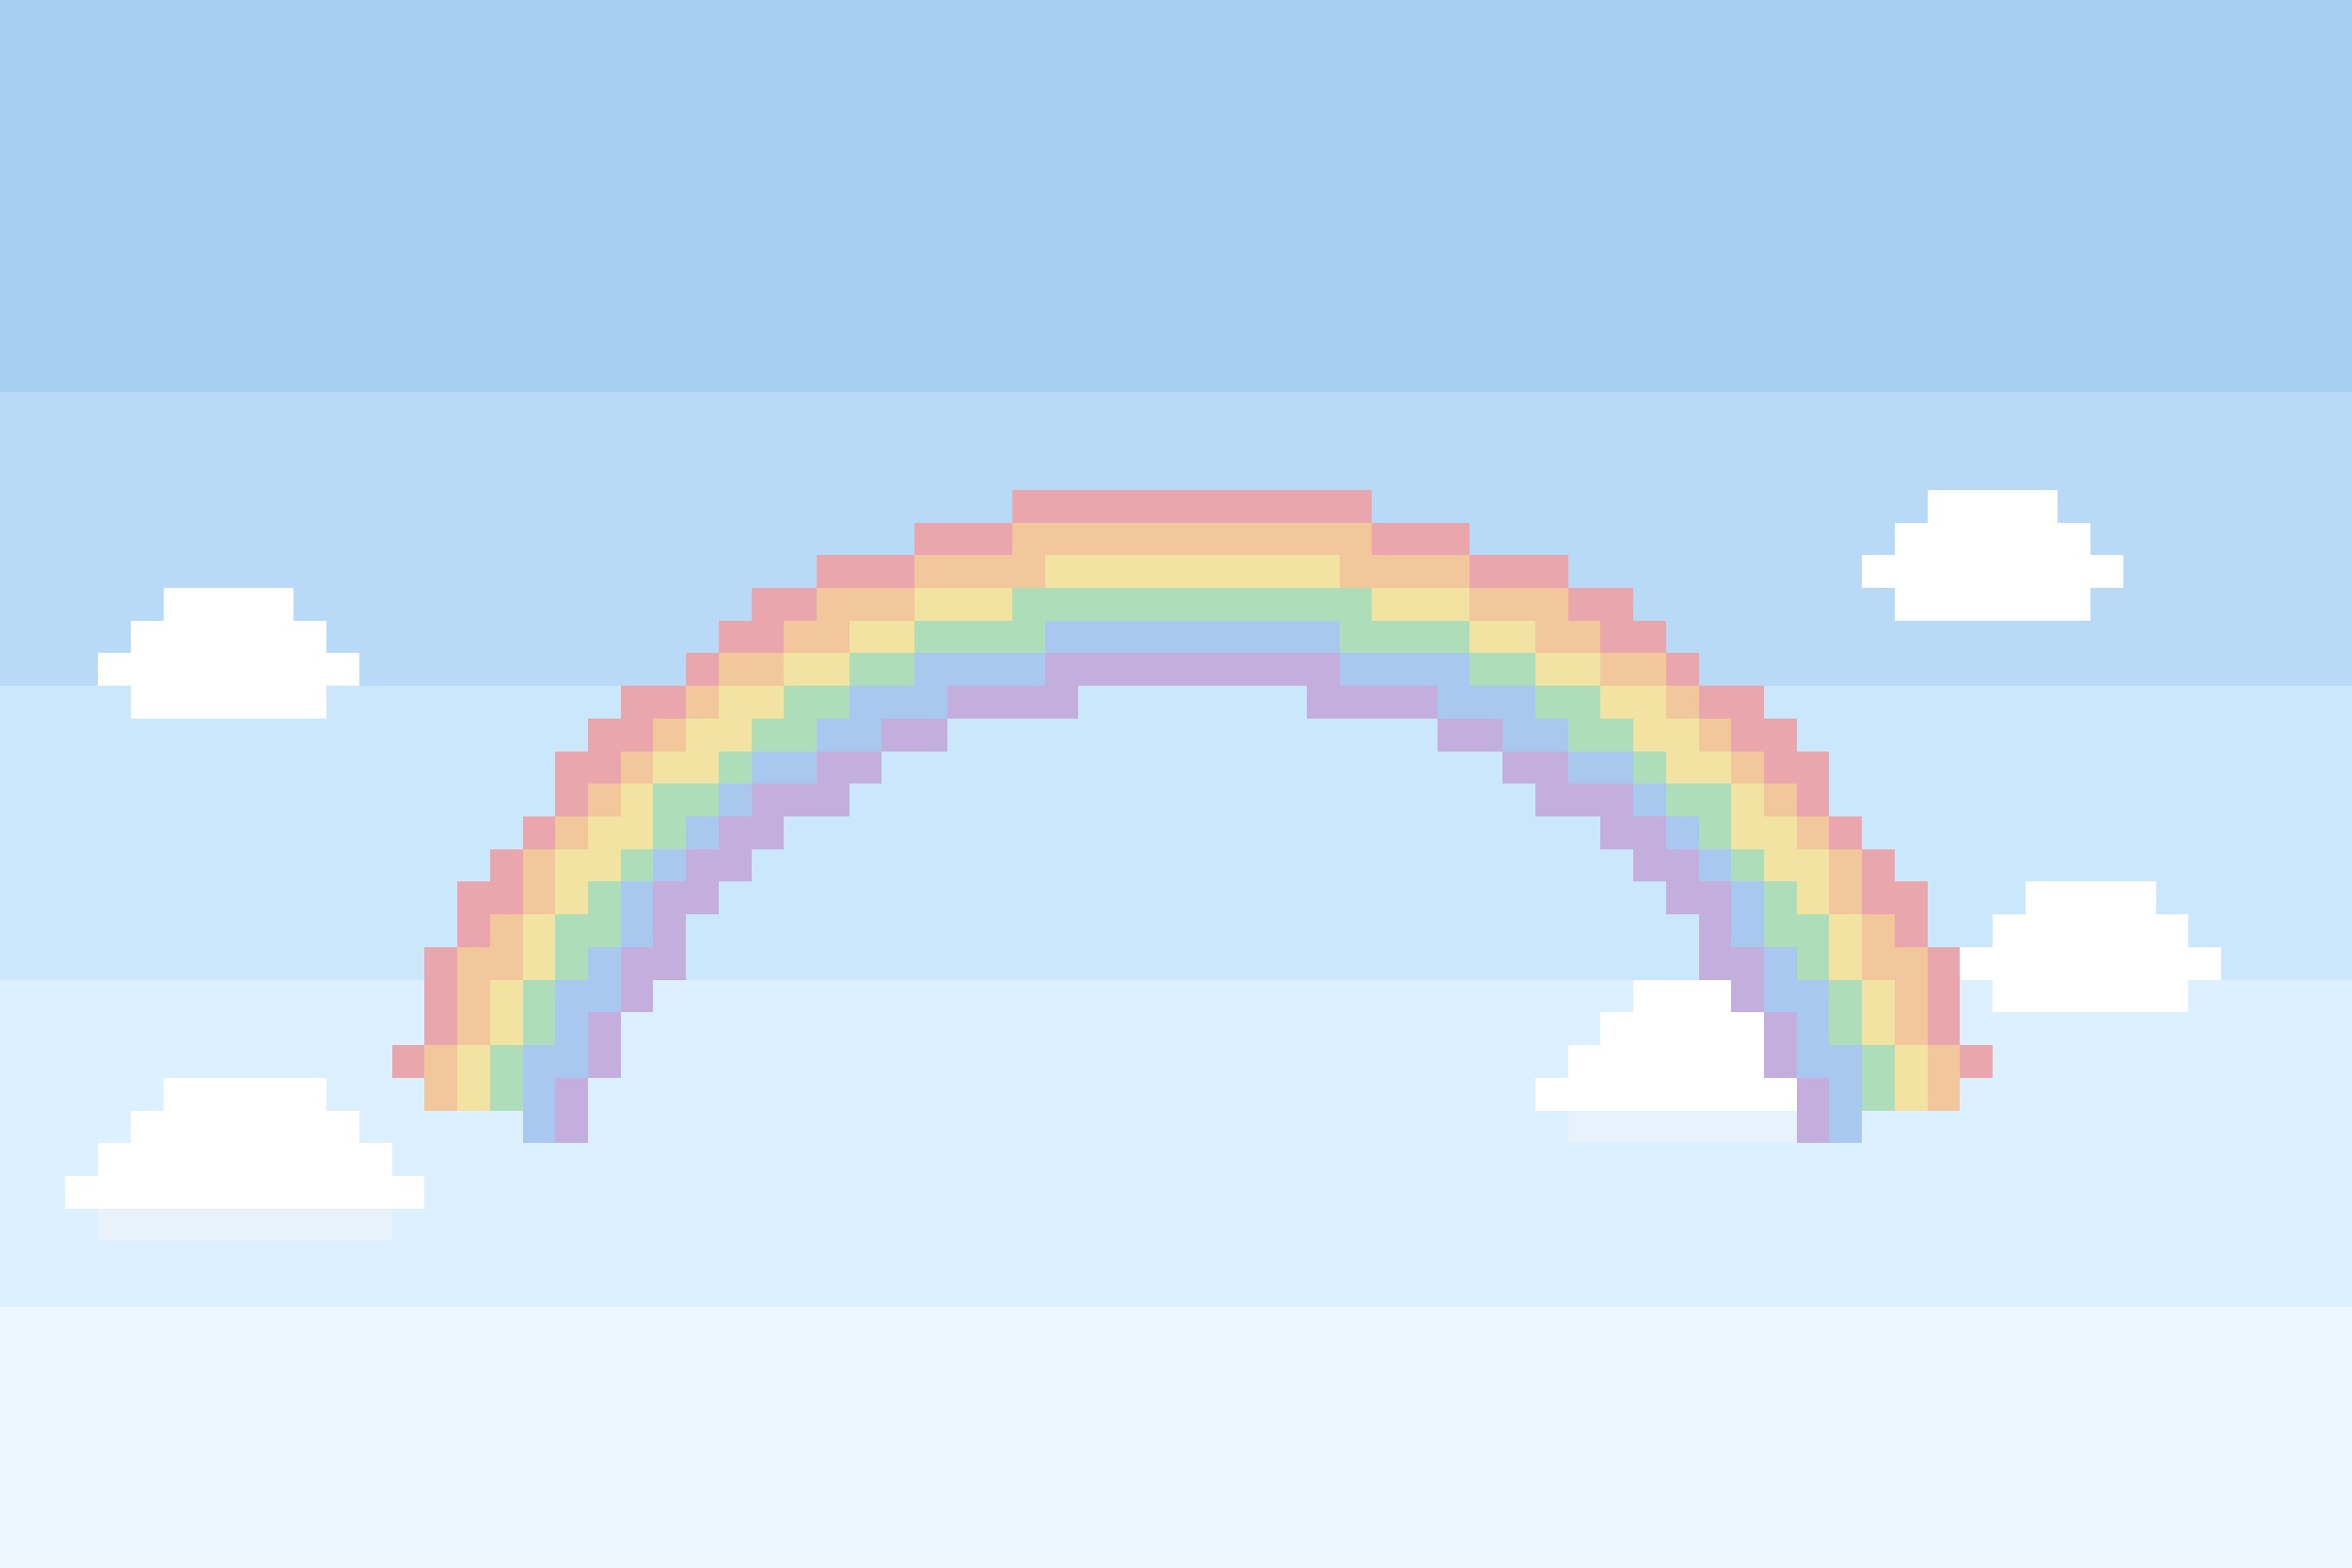
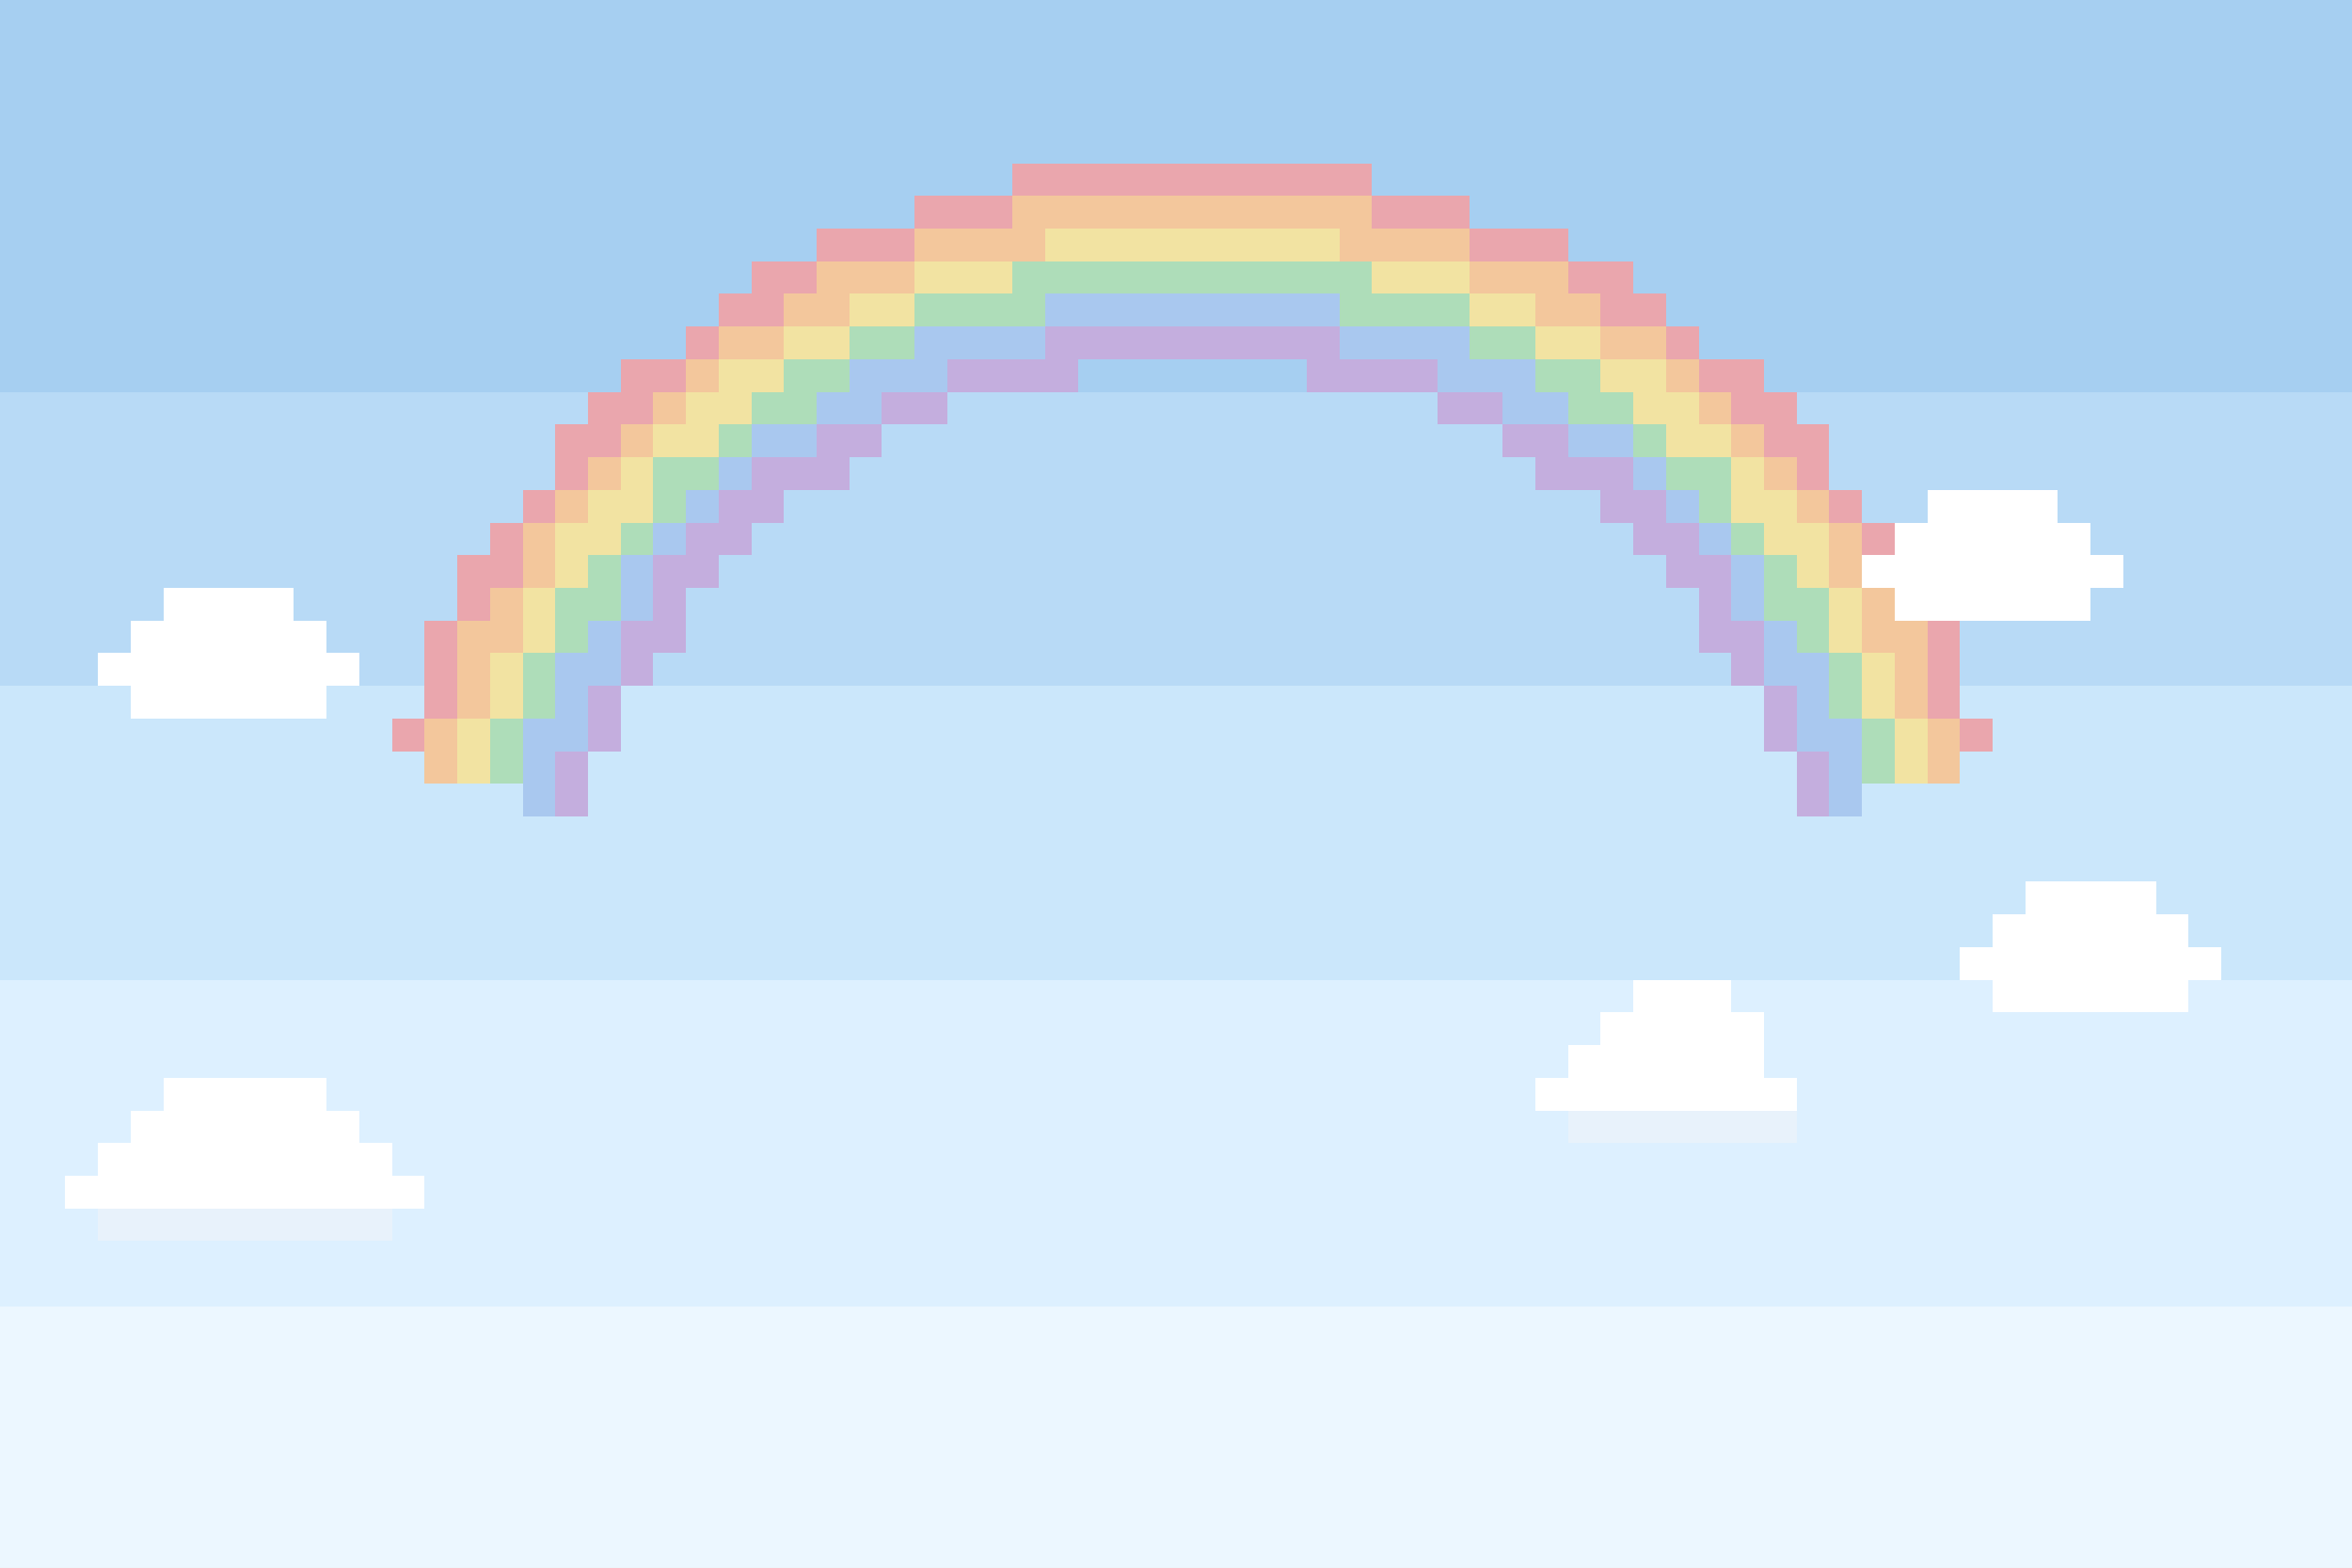
<svg xmlns="http://www.w3.org/2000/svg" viewBox="0 0 72 48" shape-rendering="crispEdges" preserveAspectRatio="xMidYMid slice">
  <rect x="0" y="0" width="72.02" height="1.02" fill="#A6CFF1" />
  <rect x="0" y="1" width="72.02" height="1.02" fill="#A6CFF1" />
  <rect x="0" y="2" width="72.02" height="1.02" fill="#A6CFF1" />
  <rect x="0" y="3" width="72.02" height="1.02" fill="#A6CFF1" />
  <rect x="0" y="4" width="72.02" height="1.02" fill="#A6CFF1" />
-   <rect x="0" y="5" width="72.02" height="1.02" fill="#A6CFF1" />
-   <rect x="0" y="6" width="72.02" height="1.02" fill="#A6CFF1" />
-   <rect x="0" y="7" width="72.02" height="1.02" fill="#A6CFF1" />
-   <rect x="0" y="8" width="72.02" height="1.02" fill="#A6CFF1" />
-   <rect x="0" y="9" width="72.02" height="1.02" fill="#A6CFF1" />
-   <rect x="0" y="10" width="72.02" height="1.02" fill="#A6CFF1" />
-   <rect x="0" y="11" width="72.02" height="1.02" fill="#A6CFF1" />
-   <rect x="0" y="12" width="72.02" height="1.02" fill="#B8DAF6" />
-   <rect x="0" y="13" width="72.02" height="1.02" fill="#B8DAF6" />
-   <rect x="0" y="14" width="72.02" height="1.02" fill="#B8DAF6" />
-   <rect x="0" y="15" width="31.02" height="1.02" fill="#B8DAF6" />
-   <rect x="31" y="15" width="11.02" height="1.02" fill="#EAA6AD" />
-   <rect x="42" y="15" width="17.02" height="1.02" fill="#B8DAF6" />
+   <rect x="0" y="5" width="31.02" height="1.02" fill="#A6CFF1" />
+   <rect x="31" y="5" width="11.02" height="1.02" fill="#EAA6AD" />
+   <rect x="42" y="5" width="30.02" height="1.02" fill="#A6CFF1" />
+   <rect x="0" y="6" width="28.02" height="1.02" fill="#A6CFF1" />
+   <rect x="28" y="6" width="3.02" height="1.02" fill="#EAA6AD" />
+   <rect x="31" y="6" width="11.02" height="1.02" fill="#F3C79C" />
+   <rect x="42" y="6" width="3.02" height="1.02" fill="#EAA6AD" />
+   <rect x="45" y="6" width="27.02" height="1.02" fill="#A6CFF1" />
+   <rect x="0" y="7" width="25.02" height="1.02" fill="#A6CFF1" />
+   <rect x="25" y="7" width="3.02" height="1.02" fill="#EAA6AD" />
+   <rect x="28" y="7" width="4.02" height="1.02" fill="#F3C79C" />
+   <rect x="32" y="7" width="9.02" height="1.02" fill="#F2E3A2" />
+   <rect x="41" y="7" width="4.02" height="1.02" fill="#F3C79C" />
+   <rect x="45" y="7" width="3.02" height="1.02" fill="#EAA6AD" />
+   <rect x="48" y="7" width="24.02" height="1.02" fill="#A6CFF1" />
+   <rect x="0" y="8" width="23.02" height="1.02" fill="#A6CFF1" />
+   <rect x="23" y="8" width="2.02" height="1.02" fill="#EAA6AD" />
+   <rect x="25" y="8" width="3.02" height="1.02" fill="#F3C79C" />
+   <rect x="28" y="8" width="3.02" height="1.02" fill="#F2E3A2" />
+   <rect x="31" y="8" width="11.02" height="1.02" fill="#AEDDB9" />
+   <rect x="42" y="8" width="3.02" height="1.02" fill="#F2E3A2" />
+   <rect x="45" y="8" width="3.02" height="1.02" fill="#F3C79C" />
+   <rect x="48" y="8" width="2.02" height="1.02" fill="#EAA6AD" />
+   <rect x="50" y="8" width="22.02" height="1.02" fill="#A6CFF1" />
+   <rect x="0" y="9" width="22.02" height="1.02" fill="#A6CFF1" />
+   <rect x="22" y="9" width="2.02" height="1.02" fill="#EAA6AD" />
+   <rect x="24" y="9" width="2.02" height="1.02" fill="#F3C79C" />
+   <rect x="26" y="9" width="2.02" height="1.02" fill="#F2E3A2" />
+   <rect x="28" y="9" width="4.02" height="1.02" fill="#AEDDB9" />
+   <rect x="32" y="9" width="9.02" height="1.02" fill="#A9C8EF" />
+   <rect x="41" y="9" width="4.02" height="1.02" fill="#AEDDB9" />
+   <rect x="45" y="9" width="2.02" height="1.02" fill="#F2E3A2" />
+   <rect x="47" y="9" width="2.02" height="1.02" fill="#F3C79C" />
+   <rect x="49" y="9" width="2.02" height="1.02" fill="#EAA6AD" />
+   <rect x="51" y="9" width="21.02" height="1.02" fill="#A6CFF1" />
+   <rect x="0" y="10" width="21.02" height="1.02" fill="#A6CFF1" />
+   <rect x="21" y="10" width="1.02" height="1.02" fill="#EAA6AD" />
+   <rect x="22" y="10" width="2.02" height="1.02" fill="#F3C79C" />
+   <rect x="24" y="10" width="2.02" height="1.02" fill="#F2E3A2" />
+   <rect x="26" y="10" width="2.02" height="1.02" fill="#AEDDB9" />
+   <rect x="28" y="10" width="4.02" height="1.02" fill="#A9C8EF" />
+   <rect x="32" y="10" width="9.02" height="1.02" fill="#C4AEDE" />
+   <rect x="41" y="10" width="4.02" height="1.02" fill="#A9C8EF" />
+   <rect x="45" y="10" width="2.02" height="1.02" fill="#AEDDB9" />
+   <rect x="47" y="10" width="2.02" height="1.02" fill="#F2E3A2" />
+   <rect x="49" y="10" width="2.02" height="1.02" fill="#F3C79C" />
+   <rect x="51" y="10" width="1.02" height="1.02" fill="#EAA6AD" />
+   <rect x="52" y="10" width="20.02" height="1.02" fill="#A6CFF1" />
+   <rect x="0" y="11" width="19.02" height="1.02" fill="#A6CFF1" />
+   <rect x="19" y="11" width="2.02" height="1.02" fill="#EAA6AD" />
+   <rect x="21" y="11" width="1.02" height="1.02" fill="#F3C79C" />
+   <rect x="22" y="11" width="2.02" height="1.02" fill="#F2E3A2" />
+   <rect x="24" y="11" width="2.02" height="1.02" fill="#AEDDB9" />
+   <rect x="26" y="11" width="3.02" height="1.02" fill="#A9C8EF" />
+   <rect x="29" y="11" width="4.02" height="1.02" fill="#C4AEDE" />
+   <rect x="33" y="11" width="7.02" height="1.02" fill="#A6CFF1" />
+   <rect x="40" y="11" width="4.02" height="1.02" fill="#C4AEDE" />
+   <rect x="44" y="11" width="3.02" height="1.02" fill="#A9C8EF" />
+   <rect x="47" y="11" width="2.02" height="1.02" fill="#AEDDB9" />
+   <rect x="49" y="11" width="2.02" height="1.02" fill="#F2E3A2" />
+   <rect x="51" y="11" width="1.02" height="1.02" fill="#F3C79C" />
+   <rect x="52" y="11" width="2.02" height="1.02" fill="#EAA6AD" />
+   <rect x="54" y="11" width="18.02" height="1.02" fill="#A6CFF1" />
+   <rect x="0" y="12" width="18.02" height="1.02" fill="#B8DAF6" />
+   <rect x="18" y="12" width="2.02" height="1.02" fill="#EAA6AD" />
+   <rect x="20" y="12" width="1.02" height="1.02" fill="#F3C79C" />
+   <rect x="21" y="12" width="2.02" height="1.02" fill="#F2E3A2" />
+   <rect x="23" y="12" width="2.02" height="1.02" fill="#AEDDB9" />
+   <rect x="25" y="12" width="2.02" height="1.02" fill="#A9C8EF" />
+   <rect x="27" y="12" width="2.02" height="1.02" fill="#C4AEDE" />
+   <rect x="29" y="12" width="15.02" height="1.02" fill="#B8DAF6" />
+   <rect x="44" y="12" width="2.02" height="1.02" fill="#C4AEDE" />
+   <rect x="46" y="12" width="2.02" height="1.02" fill="#A9C8EF" />
+   <rect x="48" y="12" width="2.02" height="1.02" fill="#AEDDB9" />
+   <rect x="50" y="12" width="2.02" height="1.02" fill="#F2E3A2" />
+   <rect x="52" y="12" width="1.02" height="1.02" fill="#F3C79C" />
+   <rect x="53" y="12" width="2.02" height="1.02" fill="#EAA6AD" />
+   <rect x="55" y="12" width="17.02" height="1.02" fill="#B8DAF6" />
+   <rect x="0" y="13" width="17.02" height="1.02" fill="#B8DAF6" />
+   <rect x="17" y="13" width="2.02" height="1.02" fill="#EAA6AD" />
+   <rect x="19" y="13" width="1.02" height="1.02" fill="#F3C79C" />
+   <rect x="20" y="13" width="2.02" height="1.02" fill="#F2E3A2" />
+   <rect x="22" y="13" width="1.02" height="1.02" fill="#AEDDB9" />
+   <rect x="23" y="13" width="2.02" height="1.02" fill="#A9C8EF" />
+   <rect x="25" y="13" width="2.02" height="1.02" fill="#C4AEDE" />
+   <rect x="27" y="13" width="19.02" height="1.02" fill="#B8DAF6" />
+   <rect x="46" y="13" width="2.02" height="1.02" fill="#C4AEDE" />
+   <rect x="48" y="13" width="2.02" height="1.02" fill="#A9C8EF" />
+   <rect x="50" y="13" width="1.02" height="1.02" fill="#AEDDB9" />
+   <rect x="51" y="13" width="2.02" height="1.02" fill="#F2E3A2" />
+   <rect x="53" y="13" width="1.02" height="1.02" fill="#F3C79C" />
+   <rect x="54" y="13" width="2.02" height="1.02" fill="#EAA6AD" />
+   <rect x="56" y="13" width="16.02" height="1.02" fill="#B8DAF6" />
+   <rect x="0" y="14" width="17.02" height="1.02" fill="#B8DAF6" />
+   <rect x="17" y="14" width="1.02" height="1.02" fill="#EAA6AD" />
+   <rect x="18" y="14" width="1.02" height="1.02" fill="#F3C79C" />
+   <rect x="19" y="14" width="1.02" height="1.02" fill="#F2E3A2" />
+   <rect x="20" y="14" width="2.02" height="1.02" fill="#AEDDB9" />
+   <rect x="22" y="14" width="1.02" height="1.02" fill="#A9C8EF" />
+   <rect x="23" y="14" width="3.02" height="1.02" fill="#C4AEDE" />
+   <rect x="26" y="14" width="21.02" height="1.02" fill="#B8DAF6" />
+   <rect x="47" y="14" width="3.02" height="1.02" fill="#C4AEDE" />
+   <rect x="50" y="14" width="1.02" height="1.02" fill="#A9C8EF" />
+   <rect x="51" y="14" width="2.02" height="1.02" fill="#AEDDB9" />
+   <rect x="53" y="14" width="1.02" height="1.02" fill="#F2E3A2" />
+   <rect x="54" y="14" width="1.02" height="1.02" fill="#F3C79C" />
+   <rect x="55" y="14" width="1.02" height="1.02" fill="#EAA6AD" />
+   <rect x="56" y="14" width="16.02" height="1.02" fill="#B8DAF6" />
+   <rect x="0" y="15" width="16.02" height="1.02" fill="#B8DAF6" />
+   <rect x="16" y="15" width="1.02" height="1.02" fill="#EAA6AD" />
+   <rect x="17" y="15" width="1.02" height="1.02" fill="#F3C79C" />
+   <rect x="18" y="15" width="2.02" height="1.02" fill="#F2E3A2" />
+   <rect x="20" y="15" width="1.02" height="1.02" fill="#AEDDB9" />
+   <rect x="21" y="15" width="1.02" height="1.02" fill="#A9C8EF" />
+   <rect x="22" y="15" width="2.02" height="1.02" fill="#C4AEDE" />
+   <rect x="24" y="15" width="25.02" height="1.02" fill="#B8DAF6" />
+   <rect x="49" y="15" width="2.02" height="1.02" fill="#C4AEDE" />
+   <rect x="51" y="15" width="1.02" height="1.02" fill="#A9C8EF" />
+   <rect x="52" y="15" width="1.02" height="1.02" fill="#AEDDB9" />
+   <rect x="53" y="15" width="2.02" height="1.02" fill="#F2E3A2" />
+   <rect x="55" y="15" width="1.02" height="1.02" fill="#F3C79C" />
+   <rect x="56" y="15" width="1.02" height="1.02" fill="#EAA6AD" />
+   <rect x="57" y="15" width="2.02" height="1.02" fill="#B8DAF6" />
  <rect x="59" y="15" width="4.02" height="1.02" fill="#FFFFFF" />
  <rect x="63" y="15" width="9.02" height="1.02" fill="#B8DAF6" />
-   <rect x="0" y="16" width="28.02" height="1.02" fill="#B8DAF6" />
-   <rect x="28" y="16" width="3.02" height="1.02" fill="#EAA6AD" />
-   <rect x="31" y="16" width="11.02" height="1.02" fill="#F3C79C" />
-   <rect x="42" y="16" width="3.02" height="1.02" fill="#EAA6AD" />
-   <rect x="45" y="16" width="13.02" height="1.02" fill="#B8DAF6" />
+   <rect x="0" y="16" width="15.02" height="1.02" fill="#B8DAF6" />
+   <rect x="15" y="16" width="1.02" height="1.02" fill="#EAA6AD" />
+   <rect x="16" y="16" width="1.02" height="1.02" fill="#F3C79C" />
+   <rect x="17" y="16" width="2.02" height="1.02" fill="#F2E3A2" />
+   <rect x="19" y="16" width="1.02" height="1.02" fill="#AEDDB9" />
+   <rect x="20" y="16" width="1.02" height="1.02" fill="#A9C8EF" />
+   <rect x="21" y="16" width="2.02" height="1.02" fill="#C4AEDE" />
+   <rect x="23" y="16" width="27.02" height="1.02" fill="#B8DAF6" />
+   <rect x="50" y="16" width="2.02" height="1.02" fill="#C4AEDE" />
+   <rect x="52" y="16" width="1.02" height="1.02" fill="#A9C8EF" />
+   <rect x="53" y="16" width="1.02" height="1.02" fill="#AEDDB9" />
+   <rect x="54" y="16" width="2.02" height="1.02" fill="#F2E3A2" />
+   <rect x="56" y="16" width="1.02" height="1.02" fill="#F3C79C" />
+   <rect x="57" y="16" width="1.02" height="1.02" fill="#EAA6AD" />
  <rect x="58" y="16" width="6.02" height="1.02" fill="#FFFFFF" />
  <rect x="64" y="16" width="8.02" height="1.02" fill="#B8DAF6" />
-   <rect x="0" y="17" width="25.02" height="1.02" fill="#B8DAF6" />
-   <rect x="25" y="17" width="3.02" height="1.02" fill="#EAA6AD" />
-   <rect x="28" y="17" width="4.02" height="1.02" fill="#F3C79C" />
-   <rect x="32" y="17" width="9.02" height="1.02" fill="#F2E3A2" />
-   <rect x="41" y="17" width="4.02" height="1.02" fill="#F3C79C" />
-   <rect x="45" y="17" width="3.02" height="1.02" fill="#EAA6AD" />
-   <rect x="48" y="17" width="9.02" height="1.02" fill="#B8DAF6" />
+   <rect x="0" y="17" width="14.02" height="1.02" fill="#B8DAF6" />
+   <rect x="14" y="17" width="2.02" height="1.02" fill="#EAA6AD" />
+   <rect x="16" y="17" width="1.02" height="1.02" fill="#F3C79C" />
+   <rect x="17" y="17" width="1.02" height="1.02" fill="#F2E3A2" />
+   <rect x="18" y="17" width="1.02" height="1.02" fill="#AEDDB9" />
+   <rect x="19" y="17" width="1.02" height="1.02" fill="#A9C8EF" />
+   <rect x="20" y="17" width="2.02" height="1.02" fill="#C4AEDE" />
+   <rect x="22" y="17" width="29.02" height="1.02" fill="#B8DAF6" />
+   <rect x="51" y="17" width="2.02" height="1.02" fill="#C4AEDE" />
+   <rect x="53" y="17" width="1.02" height="1.02" fill="#A9C8EF" />
+   <rect x="54" y="17" width="1.02" height="1.02" fill="#AEDDB9" />
+   <rect x="55" y="17" width="1.02" height="1.02" fill="#F2E3A2" />
+   <rect x="56" y="17" width="1.02" height="1.02" fill="#F3C79C" />
  <rect x="57" y="17" width="8.02" height="1.02" fill="#FFFFFF" />
  <rect x="65" y="17" width="7.02" height="1.02" fill="#B8DAF6" />
  <rect x="0" y="18" width="5.02" height="1.02" fill="#B8DAF6" />
  <rect x="5" y="18" width="4.02" height="1.02" fill="#FFFFFF" />
-   <rect x="9" y="18" width="14.02" height="1.02" fill="#B8DAF6" />
-   <rect x="23" y="18" width="2.02" height="1.02" fill="#EAA6AD" />
-   <rect x="25" y="18" width="3.02" height="1.02" fill="#F3C79C" />
-   <rect x="28" y="18" width="3.02" height="1.02" fill="#F2E3A2" />
-   <rect x="31" y="18" width="11.02" height="1.02" fill="#AEDDB9" />
-   <rect x="42" y="18" width="3.02" height="1.02" fill="#F2E3A2" />
-   <rect x="45" y="18" width="3.02" height="1.02" fill="#F3C79C" />
-   <rect x="48" y="18" width="2.02" height="1.02" fill="#EAA6AD" />
-   <rect x="50" y="18" width="8.02" height="1.02" fill="#B8DAF6" />
+   <rect x="9" y="18" width="5.02" height="1.02" fill="#B8DAF6" />
+   <rect x="14" y="18" width="1.02" height="1.02" fill="#EAA6AD" />
+   <rect x="15" y="18" width="1.02" height="1.02" fill="#F3C79C" />
+   <rect x="16" y="18" width="1.02" height="1.02" fill="#F2E3A2" />
+   <rect x="17" y="18" width="2.02" height="1.02" fill="#AEDDB9" />
+   <rect x="19" y="18" width="1.02" height="1.02" fill="#A9C8EF" />
+   <rect x="20" y="18" width="1.02" height="1.02" fill="#C4AEDE" />
+   <rect x="21" y="18" width="31.02" height="1.02" fill="#B8DAF6" />
+   <rect x="52" y="18" width="1.02" height="1.02" fill="#C4AEDE" />
+   <rect x="53" y="18" width="1.02" height="1.02" fill="#A9C8EF" />
+   <rect x="54" y="18" width="2.02" height="1.02" fill="#AEDDB9" />
+   <rect x="56" y="18" width="1.02" height="1.02" fill="#F2E3A2" />
+   <rect x="57" y="18" width="1.02" height="1.02" fill="#F3C79C" />
  <rect x="58" y="18" width="6.02" height="1.02" fill="#FFFFFF" />
  <rect x="64" y="18" width="8.02" height="1.02" fill="#B8DAF6" />
  <rect x="0" y="19" width="4.02" height="1.02" fill="#B8DAF6" />
  <rect x="4" y="19" width="6.02" height="1.02" fill="#FFFFFF" />
-   <rect x="10" y="19" width="12.02" height="1.02" fill="#B8DAF6" />
-   <rect x="22" y="19" width="2.02" height="1.02" fill="#EAA6AD" />
-   <rect x="24" y="19" width="2.02" height="1.02" fill="#F3C79C" />
-   <rect x="26" y="19" width="2.02" height="1.02" fill="#F2E3A2" />
-   <rect x="28" y="19" width="4.02" height="1.02" fill="#AEDDB9" />
-   <rect x="32" y="19" width="9.02" height="1.02" fill="#A9C8EF" />
-   <rect x="41" y="19" width="4.02" height="1.02" fill="#AEDDB9" />
-   <rect x="45" y="19" width="2.02" height="1.02" fill="#F2E3A2" />
-   <rect x="47" y="19" width="2.02" height="1.02" fill="#F3C79C" />
-   <rect x="49" y="19" width="2.02" height="1.02" fill="#EAA6AD" />
-   <rect x="51" y="19" width="21.02" height="1.02" fill="#B8DAF6" />
+   <rect x="10" y="19" width="3.02" height="1.02" fill="#B8DAF6" />
+   <rect x="13" y="19" width="1.02" height="1.02" fill="#EAA6AD" />
+   <rect x="14" y="19" width="2.02" height="1.02" fill="#F3C79C" />
+   <rect x="16" y="19" width="1.02" height="1.02" fill="#F2E3A2" />
+   <rect x="17" y="19" width="1.02" height="1.02" fill="#AEDDB9" />
+   <rect x="18" y="19" width="1.02" height="1.02" fill="#A9C8EF" />
+   <rect x="19" y="19" width="2.02" height="1.02" fill="#C4AEDE" />
+   <rect x="21" y="19" width="31.02" height="1.02" fill="#B8DAF6" />
+   <rect x="52" y="19" width="2.02" height="1.02" fill="#C4AEDE" />
+   <rect x="54" y="19" width="1.02" height="1.02" fill="#A9C8EF" />
+   <rect x="55" y="19" width="1.02" height="1.02" fill="#AEDDB9" />
+   <rect x="56" y="19" width="1.02" height="1.02" fill="#F2E3A2" />
+   <rect x="57" y="19" width="2.02" height="1.02" fill="#F3C79C" />
+   <rect x="59" y="19" width="1.02" height="1.02" fill="#EAA6AD" />
+   <rect x="60" y="19" width="12.02" height="1.02" fill="#B8DAF6" />
  <rect x="0" y="20" width="3.02" height="1.02" fill="#B8DAF6" />
  <rect x="3" y="20" width="8.02" height="1.02" fill="#FFFFFF" />
-   <rect x="11" y="20" width="10.02" height="1.02" fill="#B8DAF6" />
-   <rect x="21" y="20" width="1.02" height="1.02" fill="#EAA6AD" />
-   <rect x="22" y="20" width="2.02" height="1.02" fill="#F3C79C" />
-   <rect x="24" y="20" width="2.02" height="1.02" fill="#F2E3A2" />
-   <rect x="26" y="20" width="2.02" height="1.02" fill="#AEDDB9" />
-   <rect x="28" y="20" width="4.02" height="1.02" fill="#A9C8EF" />
-   <rect x="32" y="20" width="9.02" height="1.02" fill="#C4AEDE" />
-   <rect x="41" y="20" width="4.02" height="1.02" fill="#A9C8EF" />
-   <rect x="45" y="20" width="2.02" height="1.02" fill="#AEDDB9" />
-   <rect x="47" y="20" width="2.02" height="1.02" fill="#F2E3A2" />
-   <rect x="49" y="20" width="2.02" height="1.02" fill="#F3C79C" />
-   <rect x="51" y="20" width="1.02" height="1.02" fill="#EAA6AD" />
-   <rect x="52" y="20" width="20.02" height="1.02" fill="#B8DAF6" />
+   <rect x="11" y="20" width="2.02" height="1.02" fill="#B8DAF6" />
+   <rect x="13" y="20" width="1.02" height="1.02" fill="#EAA6AD" />
+   <rect x="14" y="20" width="1.02" height="1.02" fill="#F3C79C" />
+   <rect x="15" y="20" width="1.02" height="1.02" fill="#F2E3A2" />
+   <rect x="16" y="20" width="1.02" height="1.02" fill="#AEDDB9" />
+   <rect x="17" y="20" width="2.02" height="1.02" fill="#A9C8EF" />
+   <rect x="19" y="20" width="1.02" height="1.02" fill="#C4AEDE" />
+   <rect x="20" y="20" width="33.02" height="1.02" fill="#B8DAF6" />
+   <rect x="53" y="20" width="1.02" height="1.02" fill="#C4AEDE" />
+   <rect x="54" y="20" width="2.02" height="1.02" fill="#A9C8EF" />
+   <rect x="56" y="20" width="1.02" height="1.02" fill="#AEDDB9" />
+   <rect x="57" y="20" width="1.02" height="1.02" fill="#F2E3A2" />
+   <rect x="58" y="20" width="1.02" height="1.02" fill="#F3C79C" />
+   <rect x="59" y="20" width="1.02" height="1.02" fill="#EAA6AD" />
+   <rect x="60" y="20" width="12.02" height="1.02" fill="#B8DAF6" />
  <rect x="0" y="21" width="4.02" height="1.02" fill="#CBE7FB" />
  <rect x="4" y="21" width="6.02" height="1.02" fill="#FFFFFF" />
-   <rect x="10" y="21" width="9.02" height="1.02" fill="#CBE7FB" />
-   <rect x="19" y="21" width="2.02" height="1.02" fill="#EAA6AD" />
-   <rect x="21" y="21" width="1.02" height="1.02" fill="#F3C79C" />
-   <rect x="22" y="21" width="2.02" height="1.02" fill="#F2E3A2" />
-   <rect x="24" y="21" width="2.02" height="1.02" fill="#AEDDB9" />
-   <rect x="26" y="21" width="3.02" height="1.02" fill="#A9C8EF" />
-   <rect x="29" y="21" width="4.02" height="1.02" fill="#C4AEDE" />
-   <rect x="33" y="21" width="7.02" height="1.02" fill="#CBE7FB" />
-   <rect x="40" y="21" width="4.02" height="1.02" fill="#C4AEDE" />
-   <rect x="44" y="21" width="3.02" height="1.02" fill="#A9C8EF" />
-   <rect x="47" y="21" width="2.02" height="1.02" fill="#AEDDB9" />
-   <rect x="49" y="21" width="2.02" height="1.02" fill="#F2E3A2" />
-   <rect x="51" y="21" width="1.02" height="1.02" fill="#F3C79C" />
-   <rect x="52" y="21" width="2.02" height="1.02" fill="#EAA6AD" />
-   <rect x="54" y="21" width="18.02" height="1.02" fill="#CBE7FB" />
-   <rect x="0" y="22" width="18.02" height="1.02" fill="#CBE7FB" />
-   <rect x="18" y="22" width="2.02" height="1.02" fill="#EAA6AD" />
-   <rect x="20" y="22" width="1.02" height="1.02" fill="#F3C79C" />
-   <rect x="21" y="22" width="2.02" height="1.02" fill="#F2E3A2" />
-   <rect x="23" y="22" width="2.02" height="1.02" fill="#AEDDB9" />
-   <rect x="25" y="22" width="2.02" height="1.02" fill="#A9C8EF" />
-   <rect x="27" y="22" width="2.02" height="1.02" fill="#C4AEDE" />
-   <rect x="29" y="22" width="15.02" height="1.02" fill="#CBE7FB" />
-   <rect x="44" y="22" width="2.02" height="1.02" fill="#C4AEDE" />
-   <rect x="46" y="22" width="2.02" height="1.02" fill="#A9C8EF" />
-   <rect x="48" y="22" width="2.02" height="1.02" fill="#AEDDB9" />
-   <rect x="50" y="22" width="2.02" height="1.02" fill="#F2E3A2" />
-   <rect x="52" y="22" width="1.02" height="1.02" fill="#F3C79C" />
-   <rect x="53" y="22" width="2.02" height="1.02" fill="#EAA6AD" />
-   <rect x="55" y="22" width="17.02" height="1.02" fill="#CBE7FB" />
-   <rect x="0" y="23" width="17.02" height="1.02" fill="#CBE7FB" />
-   <rect x="17" y="23" width="2.02" height="1.02" fill="#EAA6AD" />
-   <rect x="19" y="23" width="1.02" height="1.02" fill="#F3C79C" />
-   <rect x="20" y="23" width="2.02" height="1.02" fill="#F2E3A2" />
-   <rect x="22" y="23" width="1.02" height="1.02" fill="#AEDDB9" />
-   <rect x="23" y="23" width="2.02" height="1.02" fill="#A9C8EF" />
-   <rect x="25" y="23" width="2.02" height="1.02" fill="#C4AEDE" />
-   <rect x="27" y="23" width="19.02" height="1.02" fill="#CBE7FB" />
-   <rect x="46" y="23" width="2.02" height="1.02" fill="#C4AEDE" />
-   <rect x="48" y="23" width="2.02" height="1.02" fill="#A9C8EF" />
-   <rect x="50" y="23" width="1.02" height="1.02" fill="#AEDDB9" />
-   <rect x="51" y="23" width="2.02" height="1.02" fill="#F2E3A2" />
-   <rect x="53" y="23" width="1.02" height="1.02" fill="#F3C79C" />
-   <rect x="54" y="23" width="2.02" height="1.02" fill="#EAA6AD" />
-   <rect x="56" y="23" width="16.02" height="1.02" fill="#CBE7FB" />
-   <rect x="0" y="24" width="17.02" height="1.02" fill="#CBE7FB" />
-   <rect x="17" y="24" width="1.02" height="1.02" fill="#EAA6AD" />
-   <rect x="18" y="24" width="1.02" height="1.02" fill="#F3C79C" />
-   <rect x="19" y="24" width="1.02" height="1.02" fill="#F2E3A2" />
-   <rect x="20" y="24" width="2.02" height="1.02" fill="#AEDDB9" />
-   <rect x="22" y="24" width="1.02" height="1.02" fill="#A9C8EF" />
-   <rect x="23" y="24" width="3.02" height="1.02" fill="#C4AEDE" />
-   <rect x="26" y="24" width="21.02" height="1.02" fill="#CBE7FB" />
-   <rect x="47" y="24" width="3.02" height="1.02" fill="#C4AEDE" />
-   <rect x="50" y="24" width="1.02" height="1.02" fill="#A9C8EF" />
-   <rect x="51" y="24" width="2.02" height="1.02" fill="#AEDDB9" />
-   <rect x="53" y="24" width="1.02" height="1.02" fill="#F2E3A2" />
-   <rect x="54" y="24" width="1.02" height="1.02" fill="#F3C79C" />
-   <rect x="55" y="24" width="1.02" height="1.02" fill="#EAA6AD" />
-   <rect x="56" y="24" width="16.02" height="1.02" fill="#CBE7FB" />
-   <rect x="0" y="25" width="16.02" height="1.02" fill="#CBE7FB" />
-   <rect x="16" y="25" width="1.02" height="1.02" fill="#EAA6AD" />
-   <rect x="17" y="25" width="1.02" height="1.02" fill="#F3C79C" />
-   <rect x="18" y="25" width="2.02" height="1.02" fill="#F2E3A2" />
-   <rect x="20" y="25" width="1.02" height="1.02" fill="#AEDDB9" />
-   <rect x="21" y="25" width="1.02" height="1.02" fill="#A9C8EF" />
-   <rect x="22" y="25" width="2.02" height="1.02" fill="#C4AEDE" />
-   <rect x="24" y="25" width="25.02" height="1.02" fill="#CBE7FB" />
-   <rect x="49" y="25" width="2.02" height="1.02" fill="#C4AEDE" />
-   <rect x="51" y="25" width="1.02" height="1.02" fill="#A9C8EF" />
-   <rect x="52" y="25" width="1.02" height="1.02" fill="#AEDDB9" />
-   <rect x="53" y="25" width="2.02" height="1.02" fill="#F2E3A2" />
-   <rect x="55" y="25" width="1.02" height="1.02" fill="#F3C79C" />
-   <rect x="56" y="25" width="1.02" height="1.02" fill="#EAA6AD" />
-   <rect x="57" y="25" width="15.02" height="1.02" fill="#CBE7FB" />
-   <rect x="0" y="26" width="15.02" height="1.02" fill="#CBE7FB" />
-   <rect x="15" y="26" width="1.02" height="1.02" fill="#EAA6AD" />
-   <rect x="16" y="26" width="1.02" height="1.02" fill="#F3C79C" />
-   <rect x="17" y="26" width="2.02" height="1.02" fill="#F2E3A2" />
-   <rect x="19" y="26" width="1.02" height="1.02" fill="#AEDDB9" />
-   <rect x="20" y="26" width="1.02" height="1.02" fill="#A9C8EF" />
-   <rect x="21" y="26" width="2.02" height="1.02" fill="#C4AEDE" />
-   <rect x="23" y="26" width="27.02" height="1.02" fill="#CBE7FB" />
-   <rect x="50" y="26" width="2.02" height="1.02" fill="#C4AEDE" />
-   <rect x="52" y="26" width="1.02" height="1.02" fill="#A9C8EF" />
-   <rect x="53" y="26" width="1.02" height="1.02" fill="#AEDDB9" />
-   <rect x="54" y="26" width="2.02" height="1.02" fill="#F2E3A2" />
-   <rect x="56" y="26" width="1.02" height="1.02" fill="#F3C79C" />
-   <rect x="57" y="26" width="1.02" height="1.02" fill="#EAA6AD" />
-   <rect x="58" y="26" width="14.02" height="1.02" fill="#CBE7FB" />
-   <rect x="0" y="27" width="14.02" height="1.02" fill="#CBE7FB" />
-   <rect x="14" y="27" width="2.02" height="1.02" fill="#EAA6AD" />
-   <rect x="16" y="27" width="1.02" height="1.02" fill="#F3C79C" />
-   <rect x="17" y="27" width="1.02" height="1.02" fill="#F2E3A2" />
-   <rect x="18" y="27" width="1.02" height="1.02" fill="#AEDDB9" />
-   <rect x="19" y="27" width="1.02" height="1.02" fill="#A9C8EF" />
-   <rect x="20" y="27" width="2.02" height="1.02" fill="#C4AEDE" />
-   <rect x="22" y="27" width="29.02" height="1.02" fill="#CBE7FB" />
-   <rect x="51" y="27" width="2.02" height="1.02" fill="#C4AEDE" />
-   <rect x="53" y="27" width="1.02" height="1.02" fill="#A9C8EF" />
-   <rect x="54" y="27" width="1.02" height="1.02" fill="#AEDDB9" />
-   <rect x="55" y="27" width="1.02" height="1.02" fill="#F2E3A2" />
-   <rect x="56" y="27" width="1.02" height="1.02" fill="#F3C79C" />
-   <rect x="57" y="27" width="2.02" height="1.02" fill="#EAA6AD" />
-   <rect x="59" y="27" width="3.02" height="1.02" fill="#CBE7FB" />
+   <rect x="10" y="21" width="3.02" height="1.02" fill="#CBE7FB" />
+   <rect x="13" y="21" width="1.02" height="1.02" fill="#EAA6AD" />
+   <rect x="14" y="21" width="1.02" height="1.02" fill="#F3C79C" />
+   <rect x="15" y="21" width="1.02" height="1.02" fill="#F2E3A2" />
+   <rect x="16" y="21" width="1.02" height="1.02" fill="#AEDDB9" />
+   <rect x="17" y="21" width="1.02" height="1.02" fill="#A9C8EF" />
+   <rect x="18" y="21" width="1.02" height="1.02" fill="#C4AEDE" />
+   <rect x="19" y="21" width="35.02" height="1.02" fill="#CBE7FB" />
+   <rect x="54" y="21" width="1.02" height="1.02" fill="#C4AEDE" />
+   <rect x="55" y="21" width="1.02" height="1.02" fill="#A9C8EF" />
+   <rect x="56" y="21" width="1.02" height="1.02" fill="#AEDDB9" />
+   <rect x="57" y="21" width="1.02" height="1.02" fill="#F2E3A2" />
+   <rect x="58" y="21" width="1.02" height="1.02" fill="#F3C79C" />
+   <rect x="59" y="21" width="1.02" height="1.02" fill="#EAA6AD" />
+   <rect x="60" y="21" width="12.02" height="1.02" fill="#CBE7FB" />
+   <rect x="0" y="22" width="12.02" height="1.02" fill="#CBE7FB" />
+   <rect x="12" y="22" width="1.02" height="1.02" fill="#EAA6AD" />
+   <rect x="13" y="22" width="1.02" height="1.02" fill="#F3C79C" />
+   <rect x="14" y="22" width="1.02" height="1.02" fill="#F2E3A2" />
+   <rect x="15" y="22" width="1.02" height="1.02" fill="#AEDDB9" />
+   <rect x="16" y="22" width="2.02" height="1.02" fill="#A9C8EF" />
+   <rect x="18" y="22" width="1.02" height="1.02" fill="#C4AEDE" />
+   <rect x="19" y="22" width="35.02" height="1.02" fill="#CBE7FB" />
+   <rect x="54" y="22" width="1.02" height="1.02" fill="#C4AEDE" />
+   <rect x="55" y="22" width="2.02" height="1.02" fill="#A9C8EF" />
+   <rect x="57" y="22" width="1.02" height="1.02" fill="#AEDDB9" />
+   <rect x="58" y="22" width="1.02" height="1.02" fill="#F2E3A2" />
+   <rect x="59" y="22" width="1.02" height="1.02" fill="#F3C79C" />
+   <rect x="60" y="22" width="1.02" height="1.02" fill="#EAA6AD" />
+   <rect x="61" y="22" width="11.02" height="1.02" fill="#CBE7FB" />
+   <rect x="0" y="23" width="13.02" height="1.02" fill="#CBE7FB" />
+   <rect x="13" y="23" width="1.02" height="1.02" fill="#F3C79C" />
+   <rect x="14" y="23" width="1.02" height="1.02" fill="#F2E3A2" />
+   <rect x="15" y="23" width="1.02" height="1.02" fill="#AEDDB9" />
+   <rect x="16" y="23" width="1.02" height="1.02" fill="#A9C8EF" />
+   <rect x="17" y="23" width="1.02" height="1.02" fill="#C4AEDE" />
+   <rect x="18" y="23" width="37.02" height="1.02" fill="#CBE7FB" />
+   <rect x="55" y="23" width="1.02" height="1.02" fill="#C4AEDE" />
+   <rect x="56" y="23" width="1.02" height="1.02" fill="#A9C8EF" />
+   <rect x="57" y="23" width="1.02" height="1.02" fill="#AEDDB9" />
+   <rect x="58" y="23" width="1.02" height="1.02" fill="#F2E3A2" />
+   <rect x="59" y="23" width="1.02" height="1.02" fill="#F3C79C" />
+   <rect x="60" y="23" width="12.02" height="1.02" fill="#CBE7FB" />
+   <rect x="0" y="24" width="16.02" height="1.02" fill="#CBE7FB" />
+   <rect x="16" y="24" width="1.02" height="1.02" fill="#A9C8EF" />
+   <rect x="17" y="24" width="1.02" height="1.02" fill="#C4AEDE" />
+   <rect x="18" y="24" width="37.02" height="1.02" fill="#CBE7FB" />
+   <rect x="55" y="24" width="1.02" height="1.02" fill="#C4AEDE" />
+   <rect x="56" y="24" width="1.02" height="1.02" fill="#A9C8EF" />
+   <rect x="57" y="24" width="15.02" height="1.02" fill="#CBE7FB" />
+   <rect x="0" y="25" width="72.02" height="1.02" fill="#CBE7FB" />
+   <rect x="0" y="26" width="72.02" height="1.02" fill="#CBE7FB" />
+   <rect x="0" y="27" width="62.02" height="1.02" fill="#CBE7FB" />
  <rect x="62" y="27" width="4.02" height="1.02" fill="#FFFFFF" />
  <rect x="66" y="27" width="6.02" height="1.02" fill="#CBE7FB" />
-   <rect x="0" y="28" width="14.02" height="1.02" fill="#CBE7FB" />
-   <rect x="14" y="28" width="1.02" height="1.02" fill="#EAA6AD" />
-   <rect x="15" y="28" width="1.02" height="1.02" fill="#F3C79C" />
-   <rect x="16" y="28" width="1.02" height="1.02" fill="#F2E3A2" />
-   <rect x="17" y="28" width="2.02" height="1.02" fill="#AEDDB9" />
-   <rect x="19" y="28" width="1.02" height="1.02" fill="#A9C8EF" />
-   <rect x="20" y="28" width="1.02" height="1.02" fill="#C4AEDE" />
-   <rect x="21" y="28" width="31.02" height="1.02" fill="#CBE7FB" />
-   <rect x="52" y="28" width="1.02" height="1.02" fill="#C4AEDE" />
-   <rect x="53" y="28" width="1.02" height="1.02" fill="#A9C8EF" />
-   <rect x="54" y="28" width="2.02" height="1.02" fill="#AEDDB9" />
-   <rect x="56" y="28" width="1.02" height="1.02" fill="#F2E3A2" />
-   <rect x="57" y="28" width="1.02" height="1.02" fill="#F3C79C" />
-   <rect x="58" y="28" width="1.02" height="1.02" fill="#EAA6AD" />
-   <rect x="59" y="28" width="2.02" height="1.02" fill="#CBE7FB" />
+   <rect x="0" y="28" width="61.02" height="1.02" fill="#CBE7FB" />
  <rect x="61" y="28" width="6.02" height="1.02" fill="#FFFFFF" />
  <rect x="67" y="28" width="5.02" height="1.02" fill="#CBE7FB" />
-   <rect x="0" y="29" width="13.02" height="1.02" fill="#CBE7FB" />
-   <rect x="13" y="29" width="1.02" height="1.02" fill="#EAA6AD" />
-   <rect x="14" y="29" width="2.02" height="1.02" fill="#F3C79C" />
-   <rect x="16" y="29" width="1.02" height="1.02" fill="#F2E3A2" />
-   <rect x="17" y="29" width="1.02" height="1.02" fill="#AEDDB9" />
-   <rect x="18" y="29" width="1.02" height="1.02" fill="#A9C8EF" />
-   <rect x="19" y="29" width="2.02" height="1.02" fill="#C4AEDE" />
-   <rect x="21" y="29" width="31.02" height="1.02" fill="#CBE7FB" />
-   <rect x="52" y="29" width="2.02" height="1.02" fill="#C4AEDE" />
-   <rect x="54" y="29" width="1.02" height="1.02" fill="#A9C8EF" />
-   <rect x="55" y="29" width="1.02" height="1.02" fill="#AEDDB9" />
-   <rect x="56" y="29" width="1.02" height="1.02" fill="#F2E3A2" />
-   <rect x="57" y="29" width="2.02" height="1.02" fill="#F3C79C" />
-   <rect x="59" y="29" width="1.02" height="1.02" fill="#EAA6AD" />
+   <rect x="0" y="29" width="60.02" height="1.02" fill="#CBE7FB" />
  <rect x="60" y="29" width="8.02" height="1.02" fill="#FFFFFF" />
  <rect x="68" y="29" width="4.02" height="1.02" fill="#CBE7FB" />
-   <rect x="0" y="30" width="13.02" height="1.02" fill="#DDF0FF" />
-   <rect x="13" y="30" width="1.02" height="1.02" fill="#EAA6AD" />
-   <rect x="14" y="30" width="1.02" height="1.02" fill="#F3C79C" />
-   <rect x="15" y="30" width="1.02" height="1.02" fill="#F2E3A2" />
-   <rect x="16" y="30" width="1.02" height="1.02" fill="#AEDDB9" />
-   <rect x="17" y="30" width="2.02" height="1.02" fill="#A9C8EF" />
-   <rect x="19" y="30" width="1.02" height="1.02" fill="#C4AEDE" />
-   <rect x="20" y="30" width="30.02" height="1.02" fill="#DDF0FF" />
+   <rect x="0" y="30" width="50.02" height="1.02" fill="#DDF0FF" />
  <rect x="50" y="30" width="3.02" height="1.02" fill="#FFFFFF" />
-   <rect x="53" y="30" width="1.02" height="1.02" fill="#C4AEDE" />
-   <rect x="54" y="30" width="2.02" height="1.02" fill="#A9C8EF" />
-   <rect x="56" y="30" width="1.02" height="1.02" fill="#AEDDB9" />
-   <rect x="57" y="30" width="1.02" height="1.02" fill="#F2E3A2" />
-   <rect x="58" y="30" width="1.02" height="1.02" fill="#F3C79C" />
-   <rect x="59" y="30" width="1.02" height="1.02" fill="#EAA6AD" />
-   <rect x="60" y="30" width="1.02" height="1.02" fill="#DDF0FF" />
+   <rect x="53" y="30" width="8.02" height="1.02" fill="#DDF0FF" />
  <rect x="61" y="30" width="6.02" height="1.02" fill="#FFFFFF" />
  <rect x="67" y="30" width="5.02" height="1.02" fill="#DDF0FF" />
-   <rect x="0" y="31" width="13.02" height="1.02" fill="#DDF0FF" />
-   <rect x="13" y="31" width="1.02" height="1.02" fill="#EAA6AD" />
-   <rect x="14" y="31" width="1.02" height="1.02" fill="#F3C79C" />
-   <rect x="15" y="31" width="1.02" height="1.02" fill="#F2E3A2" />
-   <rect x="16" y="31" width="1.02" height="1.02" fill="#AEDDB9" />
-   <rect x="17" y="31" width="1.02" height="1.02" fill="#A9C8EF" />
-   <rect x="18" y="31" width="1.02" height="1.02" fill="#C4AEDE" />
-   <rect x="19" y="31" width="30.02" height="1.02" fill="#DDF0FF" />
+   <rect x="0" y="31" width="49.02" height="1.02" fill="#DDF0FF" />
  <rect x="49" y="31" width="5.02" height="1.02" fill="#FFFFFF" />
-   <rect x="54" y="31" width="1.02" height="1.02" fill="#C4AEDE" />
-   <rect x="55" y="31" width="1.02" height="1.02" fill="#A9C8EF" />
-   <rect x="56" y="31" width="1.02" height="1.02" fill="#AEDDB9" />
-   <rect x="57" y="31" width="1.02" height="1.02" fill="#F2E3A2" />
-   <rect x="58" y="31" width="1.02" height="1.02" fill="#F3C79C" />
-   <rect x="59" y="31" width="1.02" height="1.02" fill="#EAA6AD" />
-   <rect x="60" y="31" width="12.02" height="1.02" fill="#DDF0FF" />
-   <rect x="0" y="32" width="12.02" height="1.02" fill="#DDF0FF" />
-   <rect x="12" y="32" width="1.02" height="1.02" fill="#EAA6AD" />
-   <rect x="13" y="32" width="1.02" height="1.02" fill="#F3C79C" />
-   <rect x="14" y="32" width="1.02" height="1.02" fill="#F2E3A2" />
-   <rect x="15" y="32" width="1.02" height="1.02" fill="#AEDDB9" />
-   <rect x="16" y="32" width="2.02" height="1.02" fill="#A9C8EF" />
-   <rect x="18" y="32" width="1.02" height="1.02" fill="#C4AEDE" />
-   <rect x="19" y="32" width="29.02" height="1.02" fill="#DDF0FF" />
+   <rect x="54" y="31" width="18.02" height="1.02" fill="#DDF0FF" />
+   <rect x="0" y="32" width="48.02" height="1.02" fill="#DDF0FF" />
  <rect x="48" y="32" width="6.02" height="1.02" fill="#FFFFFF" />
-   <rect x="54" y="32" width="1.02" height="1.02" fill="#C4AEDE" />
-   <rect x="55" y="32" width="2.02" height="1.02" fill="#A9C8EF" />
-   <rect x="57" y="32" width="1.02" height="1.02" fill="#AEDDB9" />
-   <rect x="58" y="32" width="1.02" height="1.02" fill="#F2E3A2" />
-   <rect x="59" y="32" width="1.02" height="1.02" fill="#F3C79C" />
-   <rect x="60" y="32" width="1.02" height="1.02" fill="#EAA6AD" />
-   <rect x="61" y="32" width="11.02" height="1.02" fill="#DDF0FF" />
+   <rect x="54" y="32" width="18.02" height="1.02" fill="#DDF0FF" />
  <rect x="0" y="33" width="5.02" height="1.02" fill="#DDF0FF" />
  <rect x="5" y="33" width="5.02" height="1.02" fill="#FFFFFF" />
-   <rect x="10" y="33" width="3.02" height="1.02" fill="#DDF0FF" />
-   <rect x="13" y="33" width="1.02" height="1.02" fill="#F3C79C" />
-   <rect x="14" y="33" width="1.02" height="1.02" fill="#F2E3A2" />
-   <rect x="15" y="33" width="1.02" height="1.02" fill="#AEDDB9" />
-   <rect x="16" y="33" width="1.02" height="1.02" fill="#A9C8EF" />
-   <rect x="17" y="33" width="1.02" height="1.02" fill="#C4AEDE" />
-   <rect x="18" y="33" width="29.02" height="1.02" fill="#DDF0FF" />
+   <rect x="10" y="33" width="37.02" height="1.02" fill="#DDF0FF" />
  <rect x="47" y="33" width="8.02" height="1.02" fill="#FFFFFF" />
-   <rect x="55" y="33" width="1.02" height="1.02" fill="#C4AEDE" />
-   <rect x="56" y="33" width="1.02" height="1.02" fill="#A9C8EF" />
-   <rect x="57" y="33" width="1.02" height="1.02" fill="#AEDDB9" />
-   <rect x="58" y="33" width="1.02" height="1.02" fill="#F2E3A2" />
-   <rect x="59" y="33" width="1.02" height="1.02" fill="#F3C79C" />
-   <rect x="60" y="33" width="12.02" height="1.02" fill="#DDF0FF" />
+   <rect x="55" y="33" width="17.02" height="1.02" fill="#DDF0FF" />
  <rect x="0" y="34" width="4.02" height="1.02" fill="#DDF0FF" />
  <rect x="4" y="34" width="7.02" height="1.02" fill="#FFFFFF" />
-   <rect x="11" y="34" width="5.02" height="1.02" fill="#DDF0FF" />
-   <rect x="16" y="34" width="1.02" height="1.02" fill="#A9C8EF" />
-   <rect x="17" y="34" width="1.02" height="1.02" fill="#C4AEDE" />
-   <rect x="18" y="34" width="30.02" height="1.02" fill="#DDF0FF" />
+   <rect x="11" y="34" width="37.02" height="1.02" fill="#DDF0FF" />
  <rect x="48" y="34" width="7.02" height="1.02" fill="#E8F2FB" />
-   <rect x="55" y="34" width="1.02" height="1.02" fill="#C4AEDE" />
-   <rect x="56" y="34" width="1.02" height="1.02" fill="#A9C8EF" />
-   <rect x="57" y="34" width="15.02" height="1.02" fill="#DDF0FF" />
+   <rect x="55" y="34" width="17.02" height="1.02" fill="#DDF0FF" />
  <rect x="0" y="35" width="3.02" height="1.02" fill="#DDF0FF" />
  <rect x="3" y="35" width="9.02" height="1.02" fill="#FFFFFF" />
  <rect x="12" y="35" width="60.02" height="1.02" fill="#DDF0FF" />
  <rect x="0" y="36" width="2.02" height="1.02" fill="#DDF0FF" />
  <rect x="2" y="36" width="11.02" height="1.02" fill="#FFFFFF" />
  <rect x="13" y="36" width="59.02" height="1.02" fill="#DDF0FF" />
  <rect x="0" y="37" width="3.02" height="1.02" fill="#DDF0FF" />
  <rect x="3" y="37" width="9.02" height="1.02" fill="#E8F2FB" />
  <rect x="12" y="37" width="60.02" height="1.02" fill="#DDF0FF" />
  <rect x="0" y="38" width="72.02" height="1.02" fill="#DDF0FF" />
  <rect x="0" y="39" width="72.02" height="1.02" fill="#DDF0FF" />
  <rect x="0" y="40" width="72.02" height="1.02" fill="#ECF7FF" />
  <rect x="0" y="41" width="72.02" height="1.02" fill="#ECF7FF" />
  <rect x="0" y="42" width="72.02" height="1.02" fill="#ECF7FF" />
  <rect x="0" y="43" width="72.02" height="1.02" fill="#ECF7FF" />
  <rect x="0" y="44" width="72.02" height="1.02" fill="#ECF7FF" />
  <rect x="0" y="45" width="72.02" height="1.02" fill="#ECF7FF" />
  <rect x="0" y="46" width="72.02" height="1.02" fill="#ECF7FF" />
  <rect x="0" y="47" width="72.02" height="1.02" fill="#ECF7FF" />
</svg>
